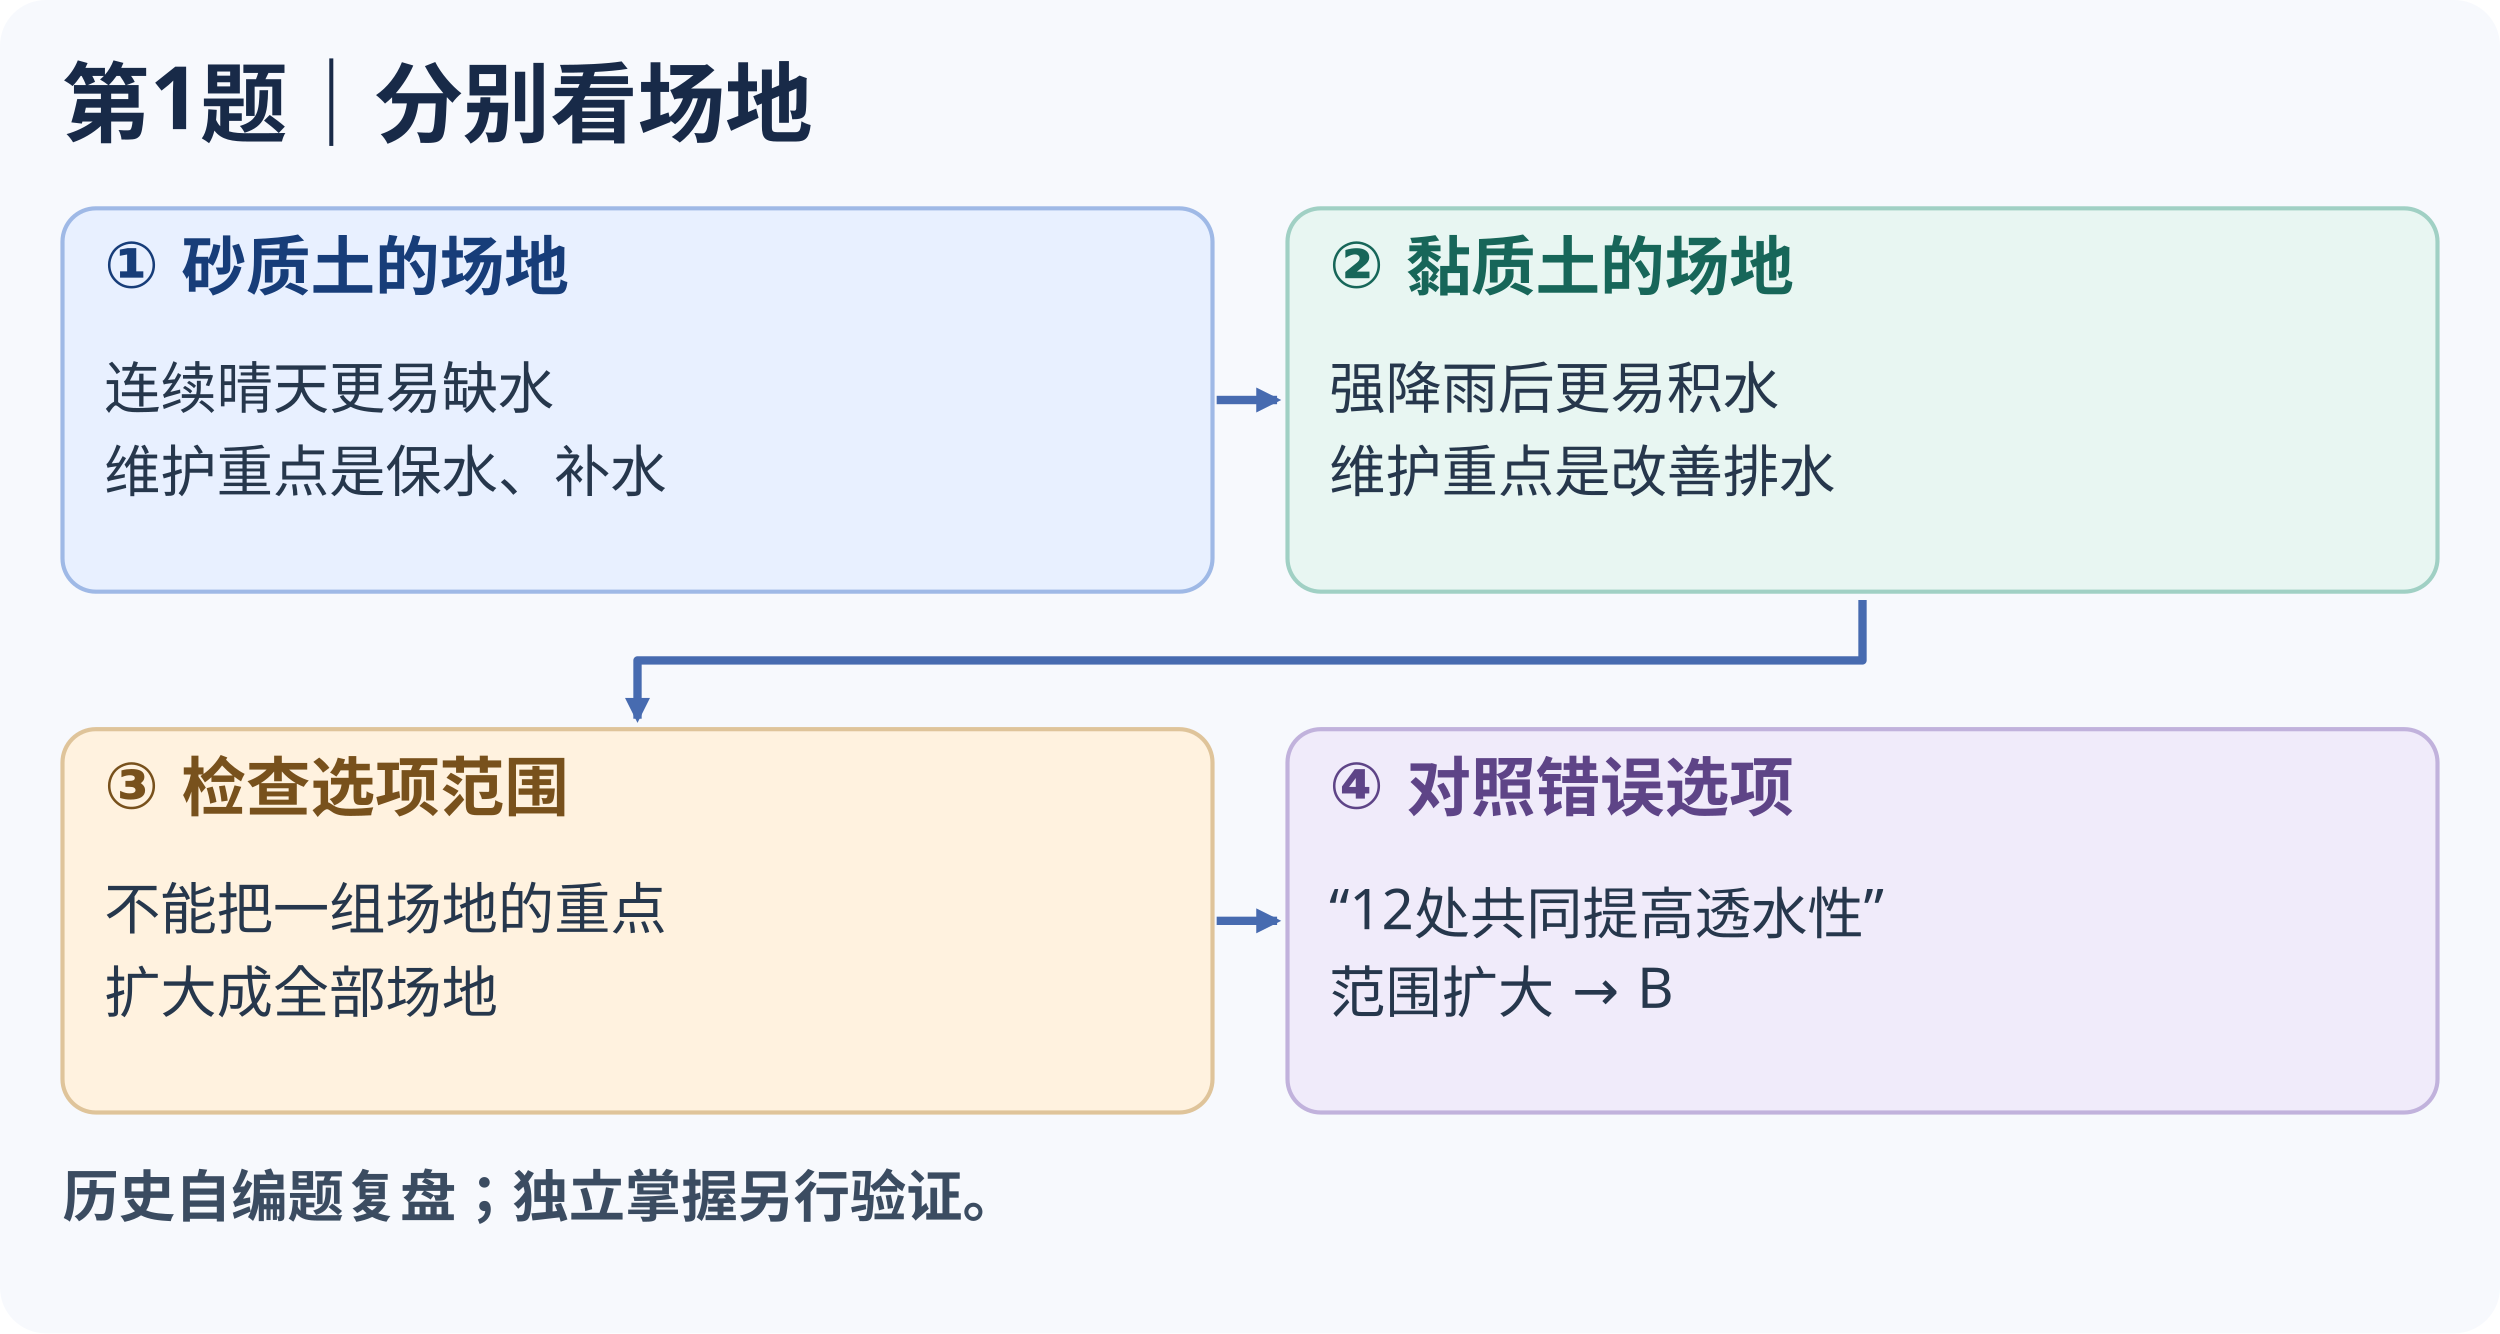
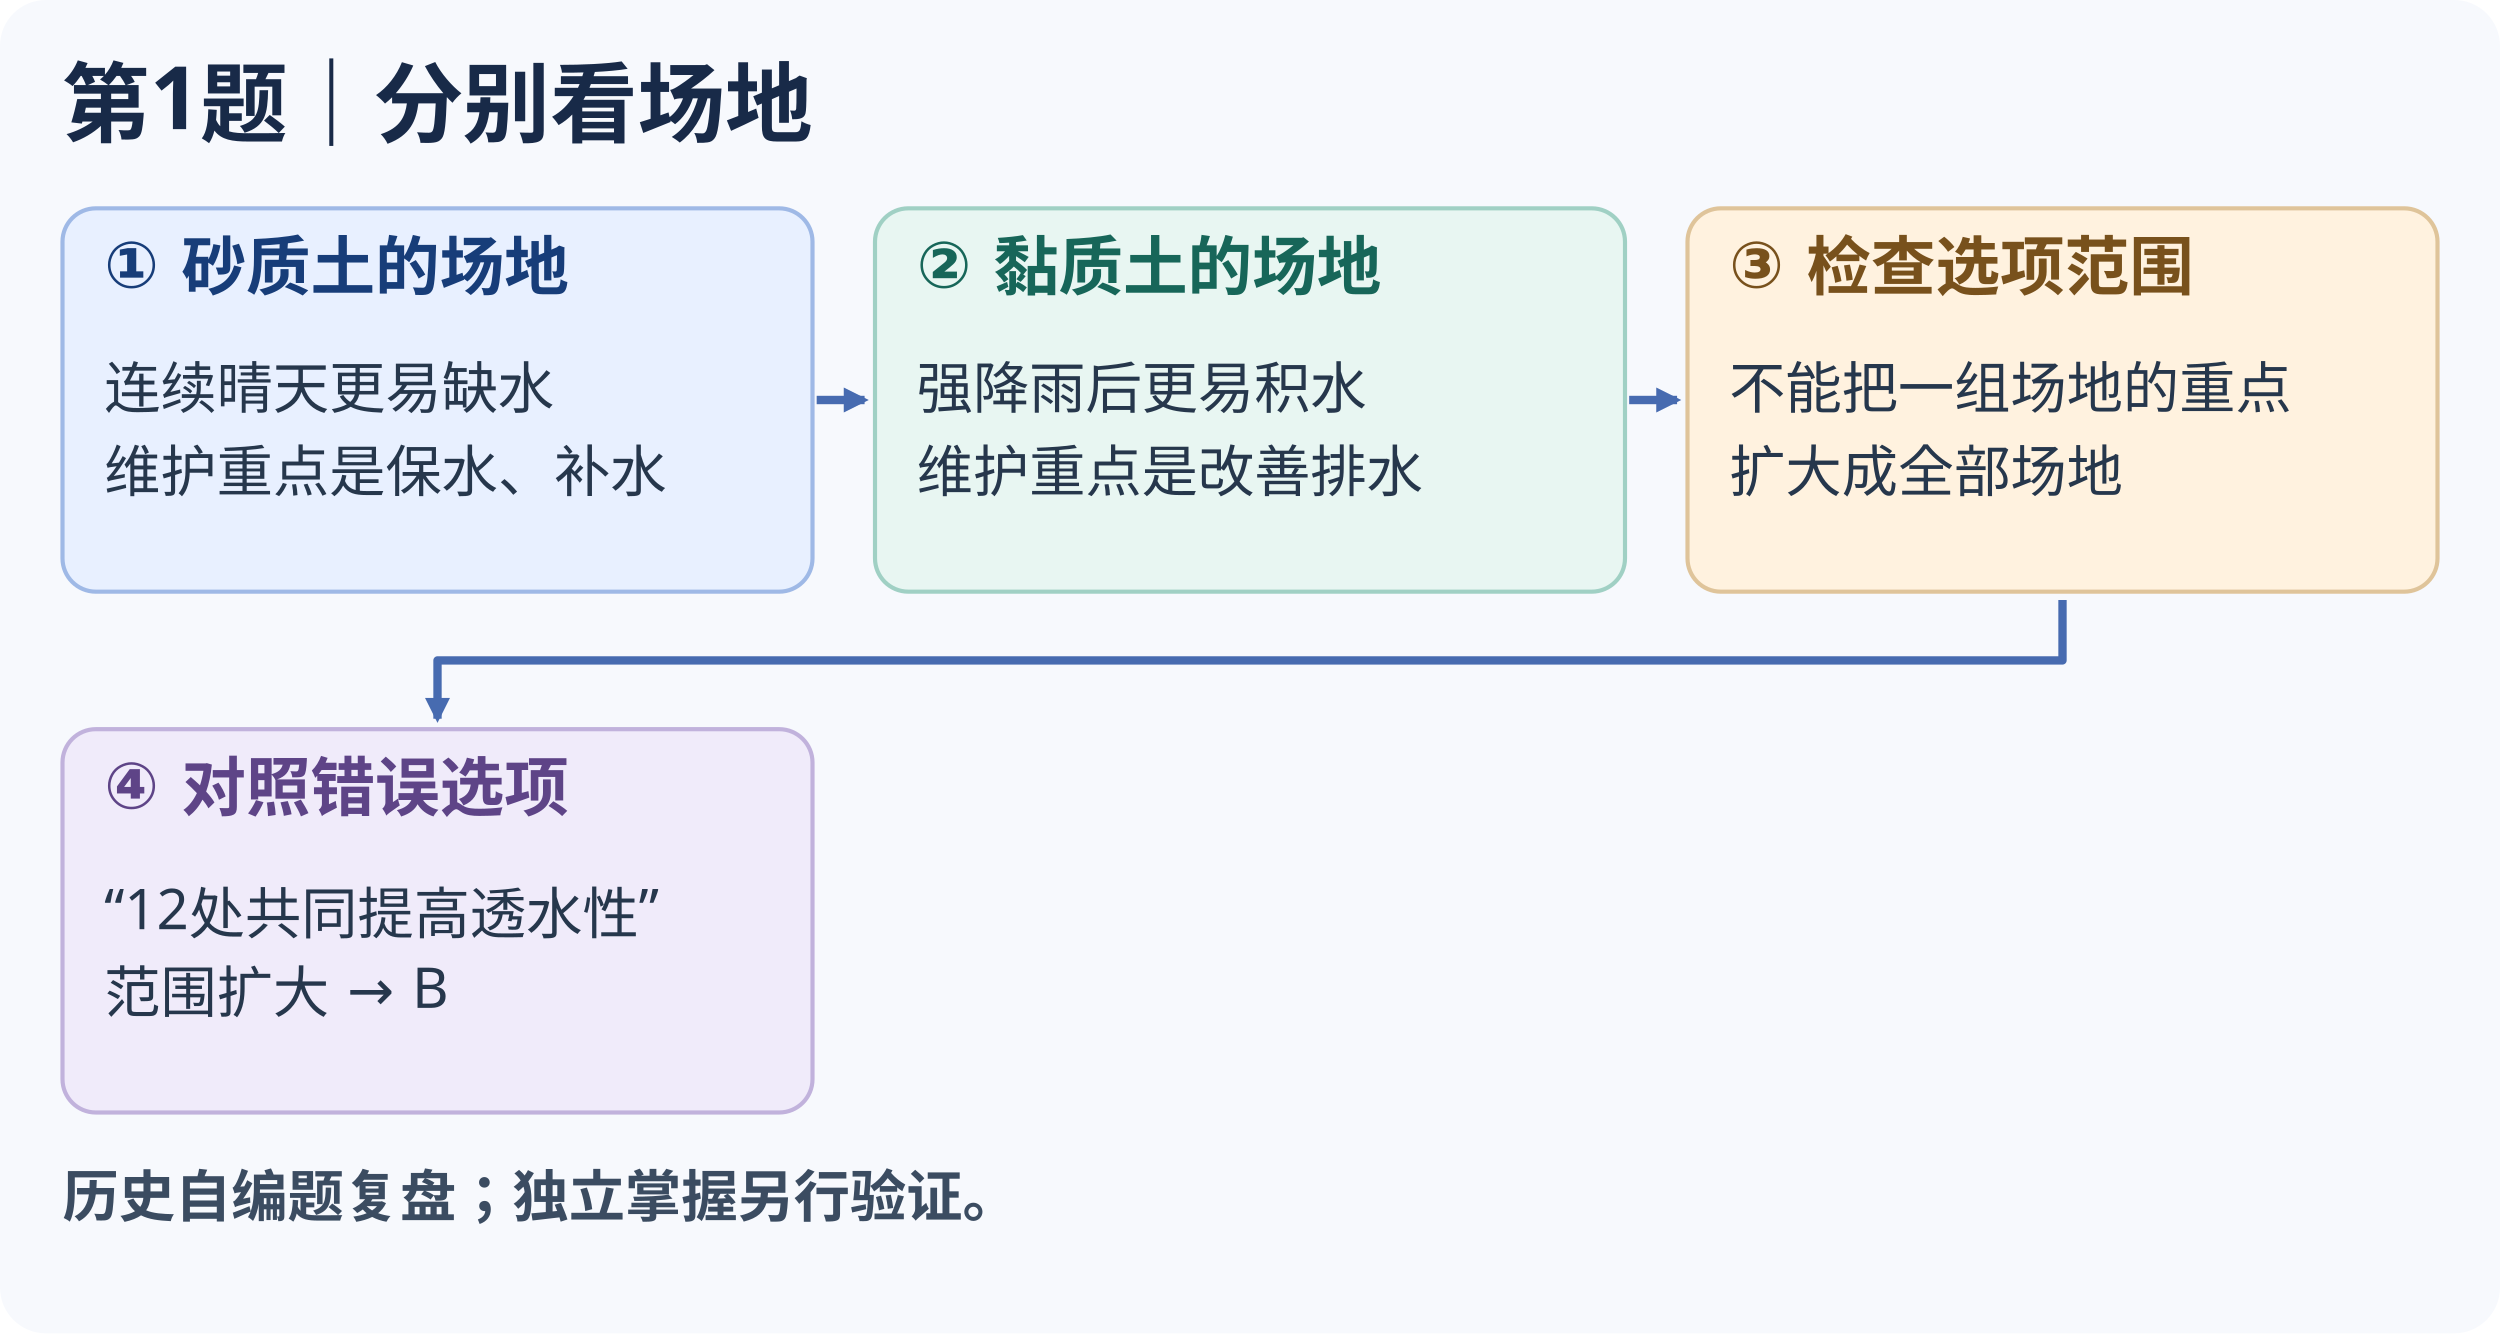
<svg xmlns="http://www.w3.org/2000/svg" viewBox="0 0 1200 640" role="img" aria-label="第1题｜分别看场地">
  <defs>
    <marker id="a" markerWidth="12" markerHeight="12" refX="10" refY="6" orient="auto" markerUnits="userSpaceOnUse">
      <path d="M0 0 L12 6 L0 12 Z" fill="#476bb0" />
    </marker>
  </defs>
  <rect width="1200" height="640" rx="22" fill="#f7f9fd" />
  <g font-family="Microsoft YaHei,PingFang SC,sans-serif">
    <text x="30" y="65" font-size="42" font-weight="700" fill="#182a48">第1题｜分别看场地</text>
-     <rect x="30" y="100" width="552" height="184" rx="16" fill="#e8f0ff" stroke="#9fb9e6" stroke-width="2" />
+     <rect x="30" y="100" width="360" height="184" rx="16" fill="#e8f0ff" stroke="#9fb9e6" stroke-width="2" />
    <text x="50" y="138" font-size="31" font-weight="700" fill="#173d79">① 砂质土的场地</text>
    <text x="50" y="196" font-size="27" font-weight="500" fill="#26374c">连续晴天更易缺水</text>
    <text x="50" y="236" font-size="27" font-weight="500" fill="#26374c">维护重点是保水、补水</text>
-     <rect x="618" y="100" width="552" height="184" rx="16" fill="#e8f6f2" stroke="#a0d0c4" stroke-width="2" />
-     <text x="638" y="138" font-size="31" font-weight="700" fill="#176659">② 黏质土的场地</text>
-     <text x="638" y="196" font-size="27" font-weight="500" fill="#26374c">强降雨后更易积水</text>
-     <text x="638" y="236" font-size="27" font-weight="500" fill="#26374c">维护重点是改善排水</text>
-     <rect x="30" y="350" width="552" height="184" rx="16" fill="#fff2df" stroke="#dfc49a" stroke-width="2" />
-     <text x="50" y="388" font-size="31" font-weight="700" fill="#78511c">③ 检查选项范围</text>
-     <text x="50" y="446" font-size="27" font-weight="500" fill="#26374c">不能把一组场地的重点</text>
-     <text x="50" y="486" font-size="27" font-weight="500" fill="#26374c">扩大成全部场地</text>
-     <rect x="618" y="350" width="552" height="184" rx="16" fill="#f0ebfa" stroke="#c1b2dc" stroke-width="2" />
-     <text x="638" y="388" font-size="31" font-weight="700" fill="#5e4487">④ 对照错误选项</text>
-     <text x="638" y="446" font-size="27" font-weight="500" fill="#26374c">“12处共同提高透水性”</text>
-     <text x="638" y="486" font-size="27" font-weight="500" fill="#26374c">范围扩大 → B</text>
+     <rect x="420" y="100" width="360" height="184" rx="16" fill="#e8f6f2" stroke="#a0d0c4" stroke-width="2" />
+     <text x="440" y="138" font-size="31" font-weight="700" fill="#176659">② 黏质土的场地</text>
+     <text x="440" y="196" font-size="27" font-weight="500" fill="#26374c">强降雨后更易积水</text>
+     <text x="440" y="236" font-size="27" font-weight="500" fill="#26374c">维护重点是改善排水</text>
+     <rect x="810" y="100" width="360" height="184" rx="16" fill="#fff2df" stroke="#dfc49a" stroke-width="2" />
+     <text x="830" y="138" font-size="31" font-weight="700" fill="#78511c">③ 检查选项范围</text>
+     <text x="830" y="196" font-size="27" font-weight="500" fill="#26374c">不能把一组场地的重点</text>
+     <text x="830" y="236" font-size="27" font-weight="500" fill="#26374c">扩大成全部场地</text>
+     <rect x="30" y="350" width="360" height="184" rx="16" fill="#f0ebfa" stroke="#c1b2dc" stroke-width="2" />
+     <text x="50" y="388" font-size="31" font-weight="700" fill="#5e4487">④ 对照错误选项</text>
+     <text x="50" y="446" font-size="27" font-weight="500" fill="#26374c">“12处共同提高透水性”</text>
+     <text x="50" y="486" font-size="27" font-weight="500" fill="#26374c">范围扩大 → B</text>
    <g fill="none" stroke="#476bb0" stroke-width="4" stroke-linejoin="round" marker-end="url(#a)">
-       <path d="M584 192 H613" />
-       <path d="M894 288 V317 H306 V345" />
-       <path d="M584 442 H613" />
+       <path d="M392 192 H415" />
+       <path d="M782 192 H805" />
+       <path d="M990 288 V317 H210 V345" />
    </g>
    <text x="30" y="584" font-size="27" font-weight="600" fill="#3b4c61">历史自编题复盘；独立掌握另行验证。</text>
  </g>
</svg>
